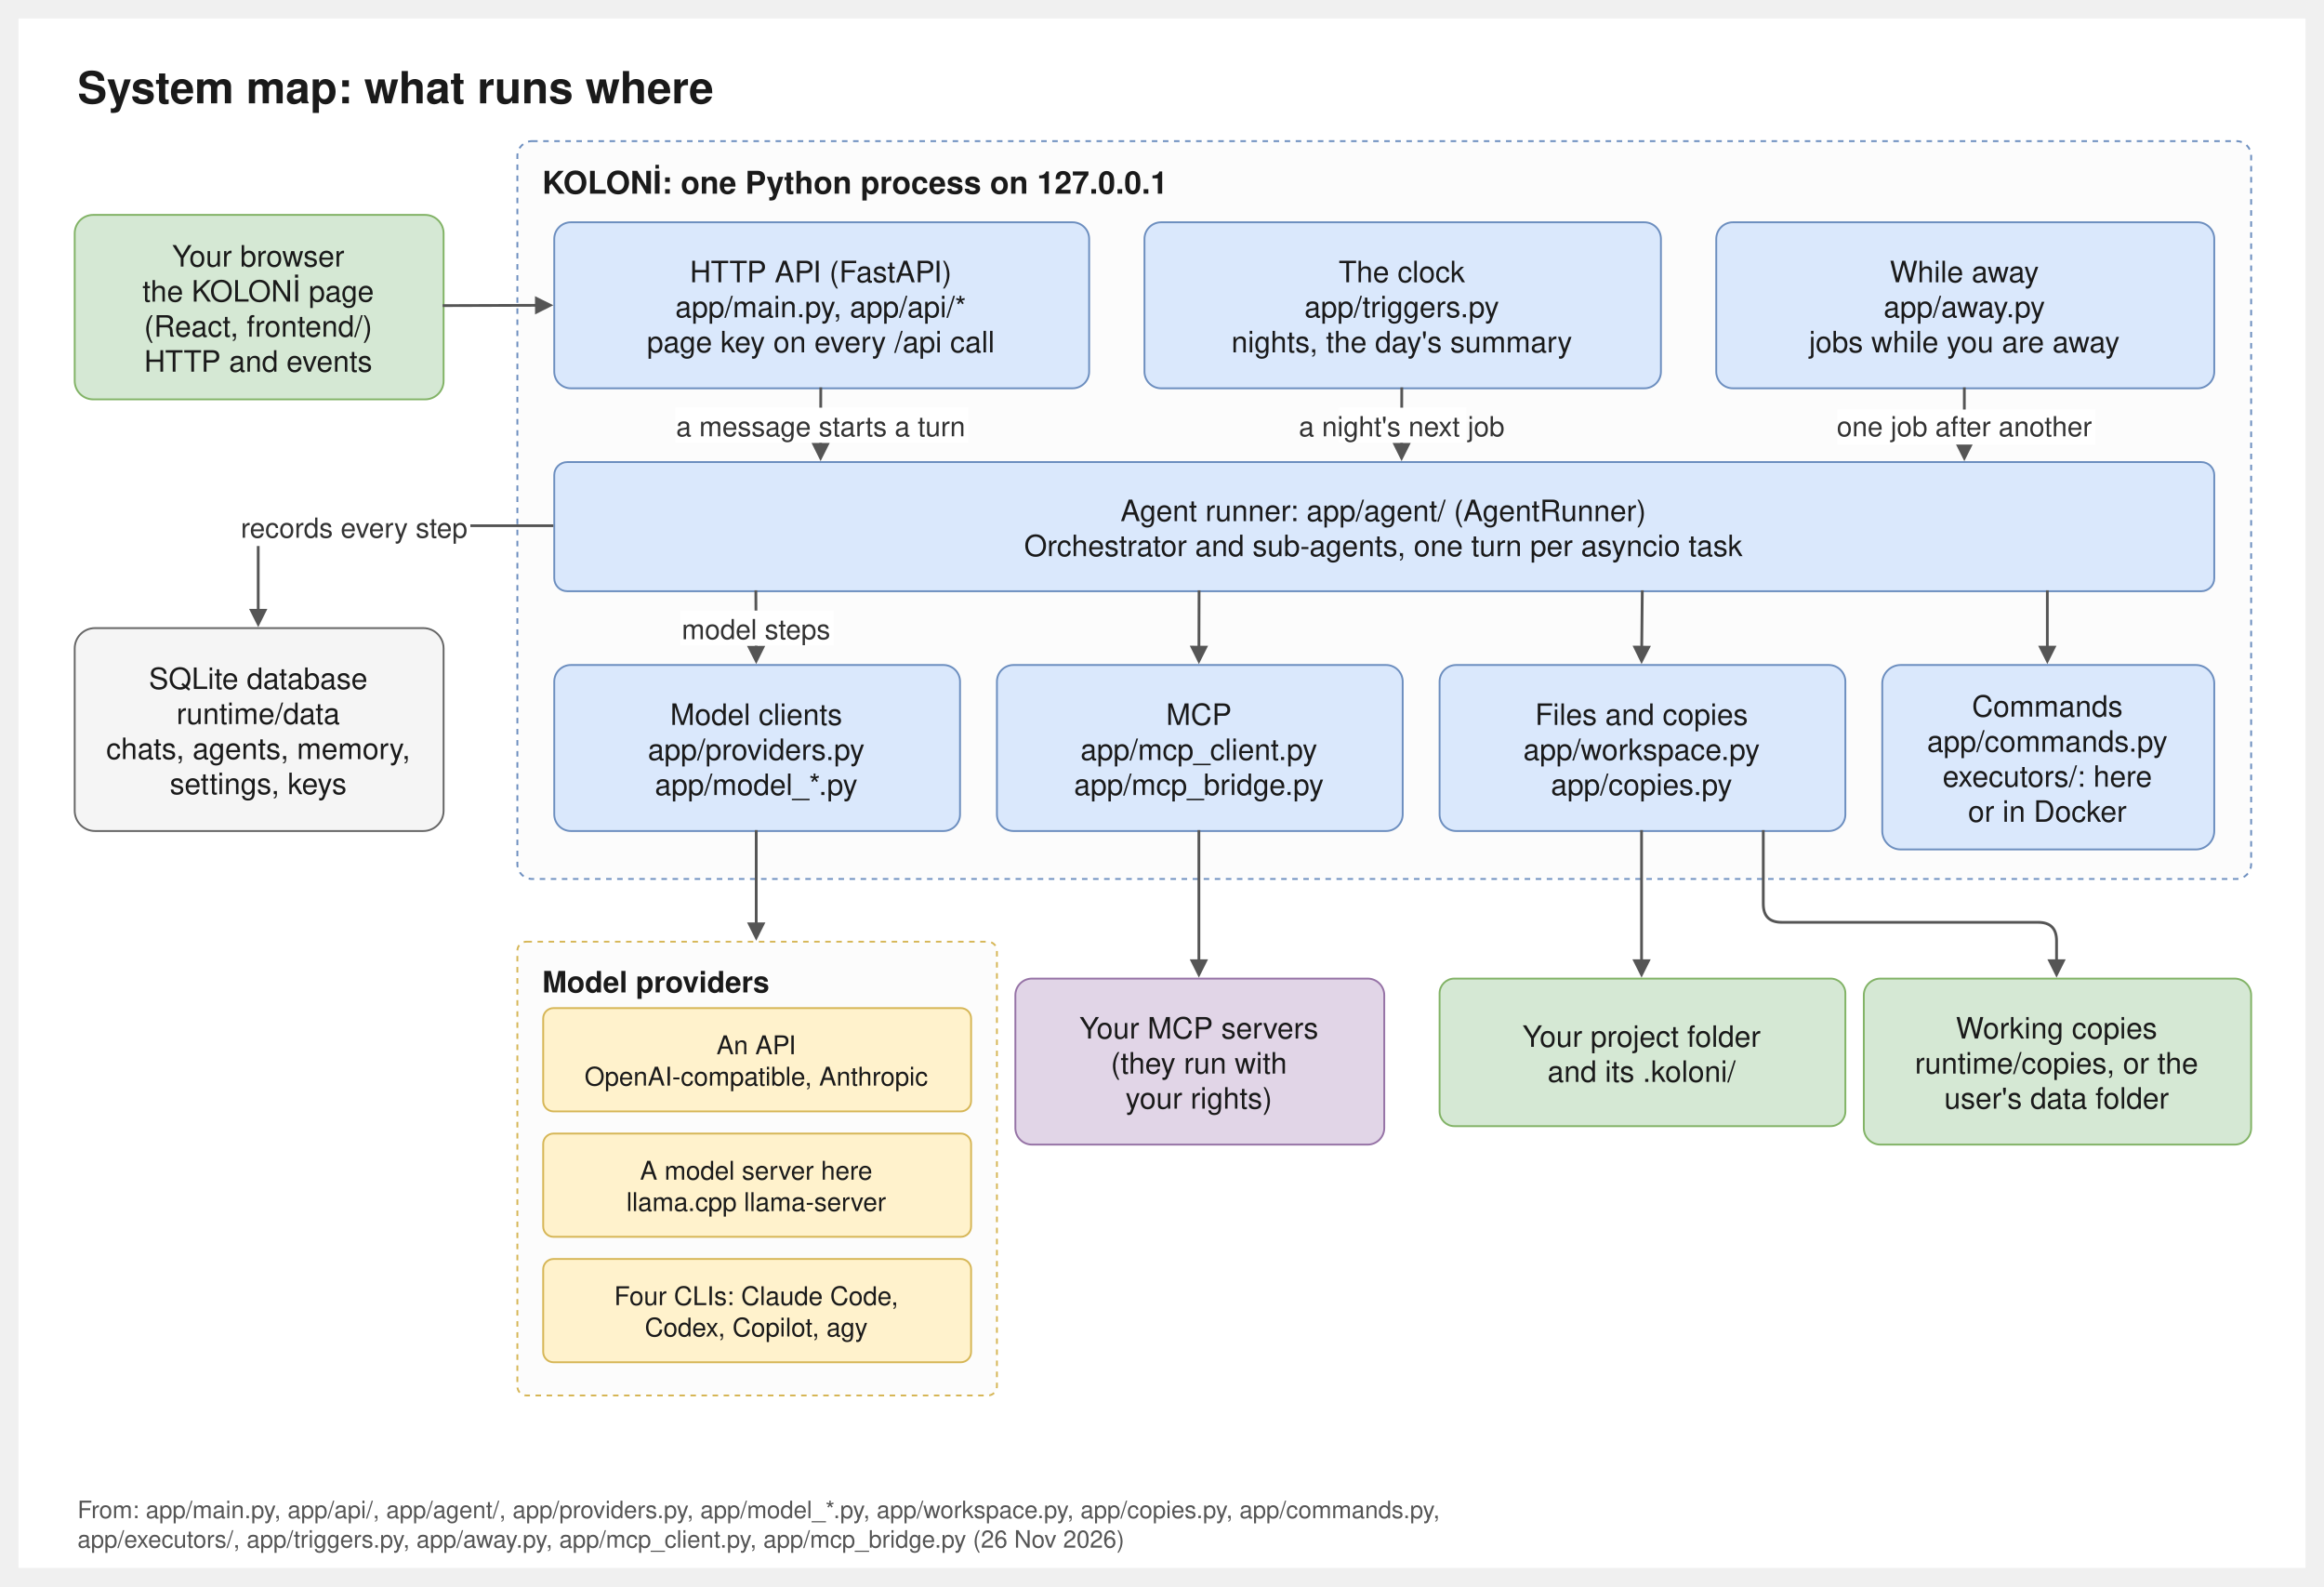
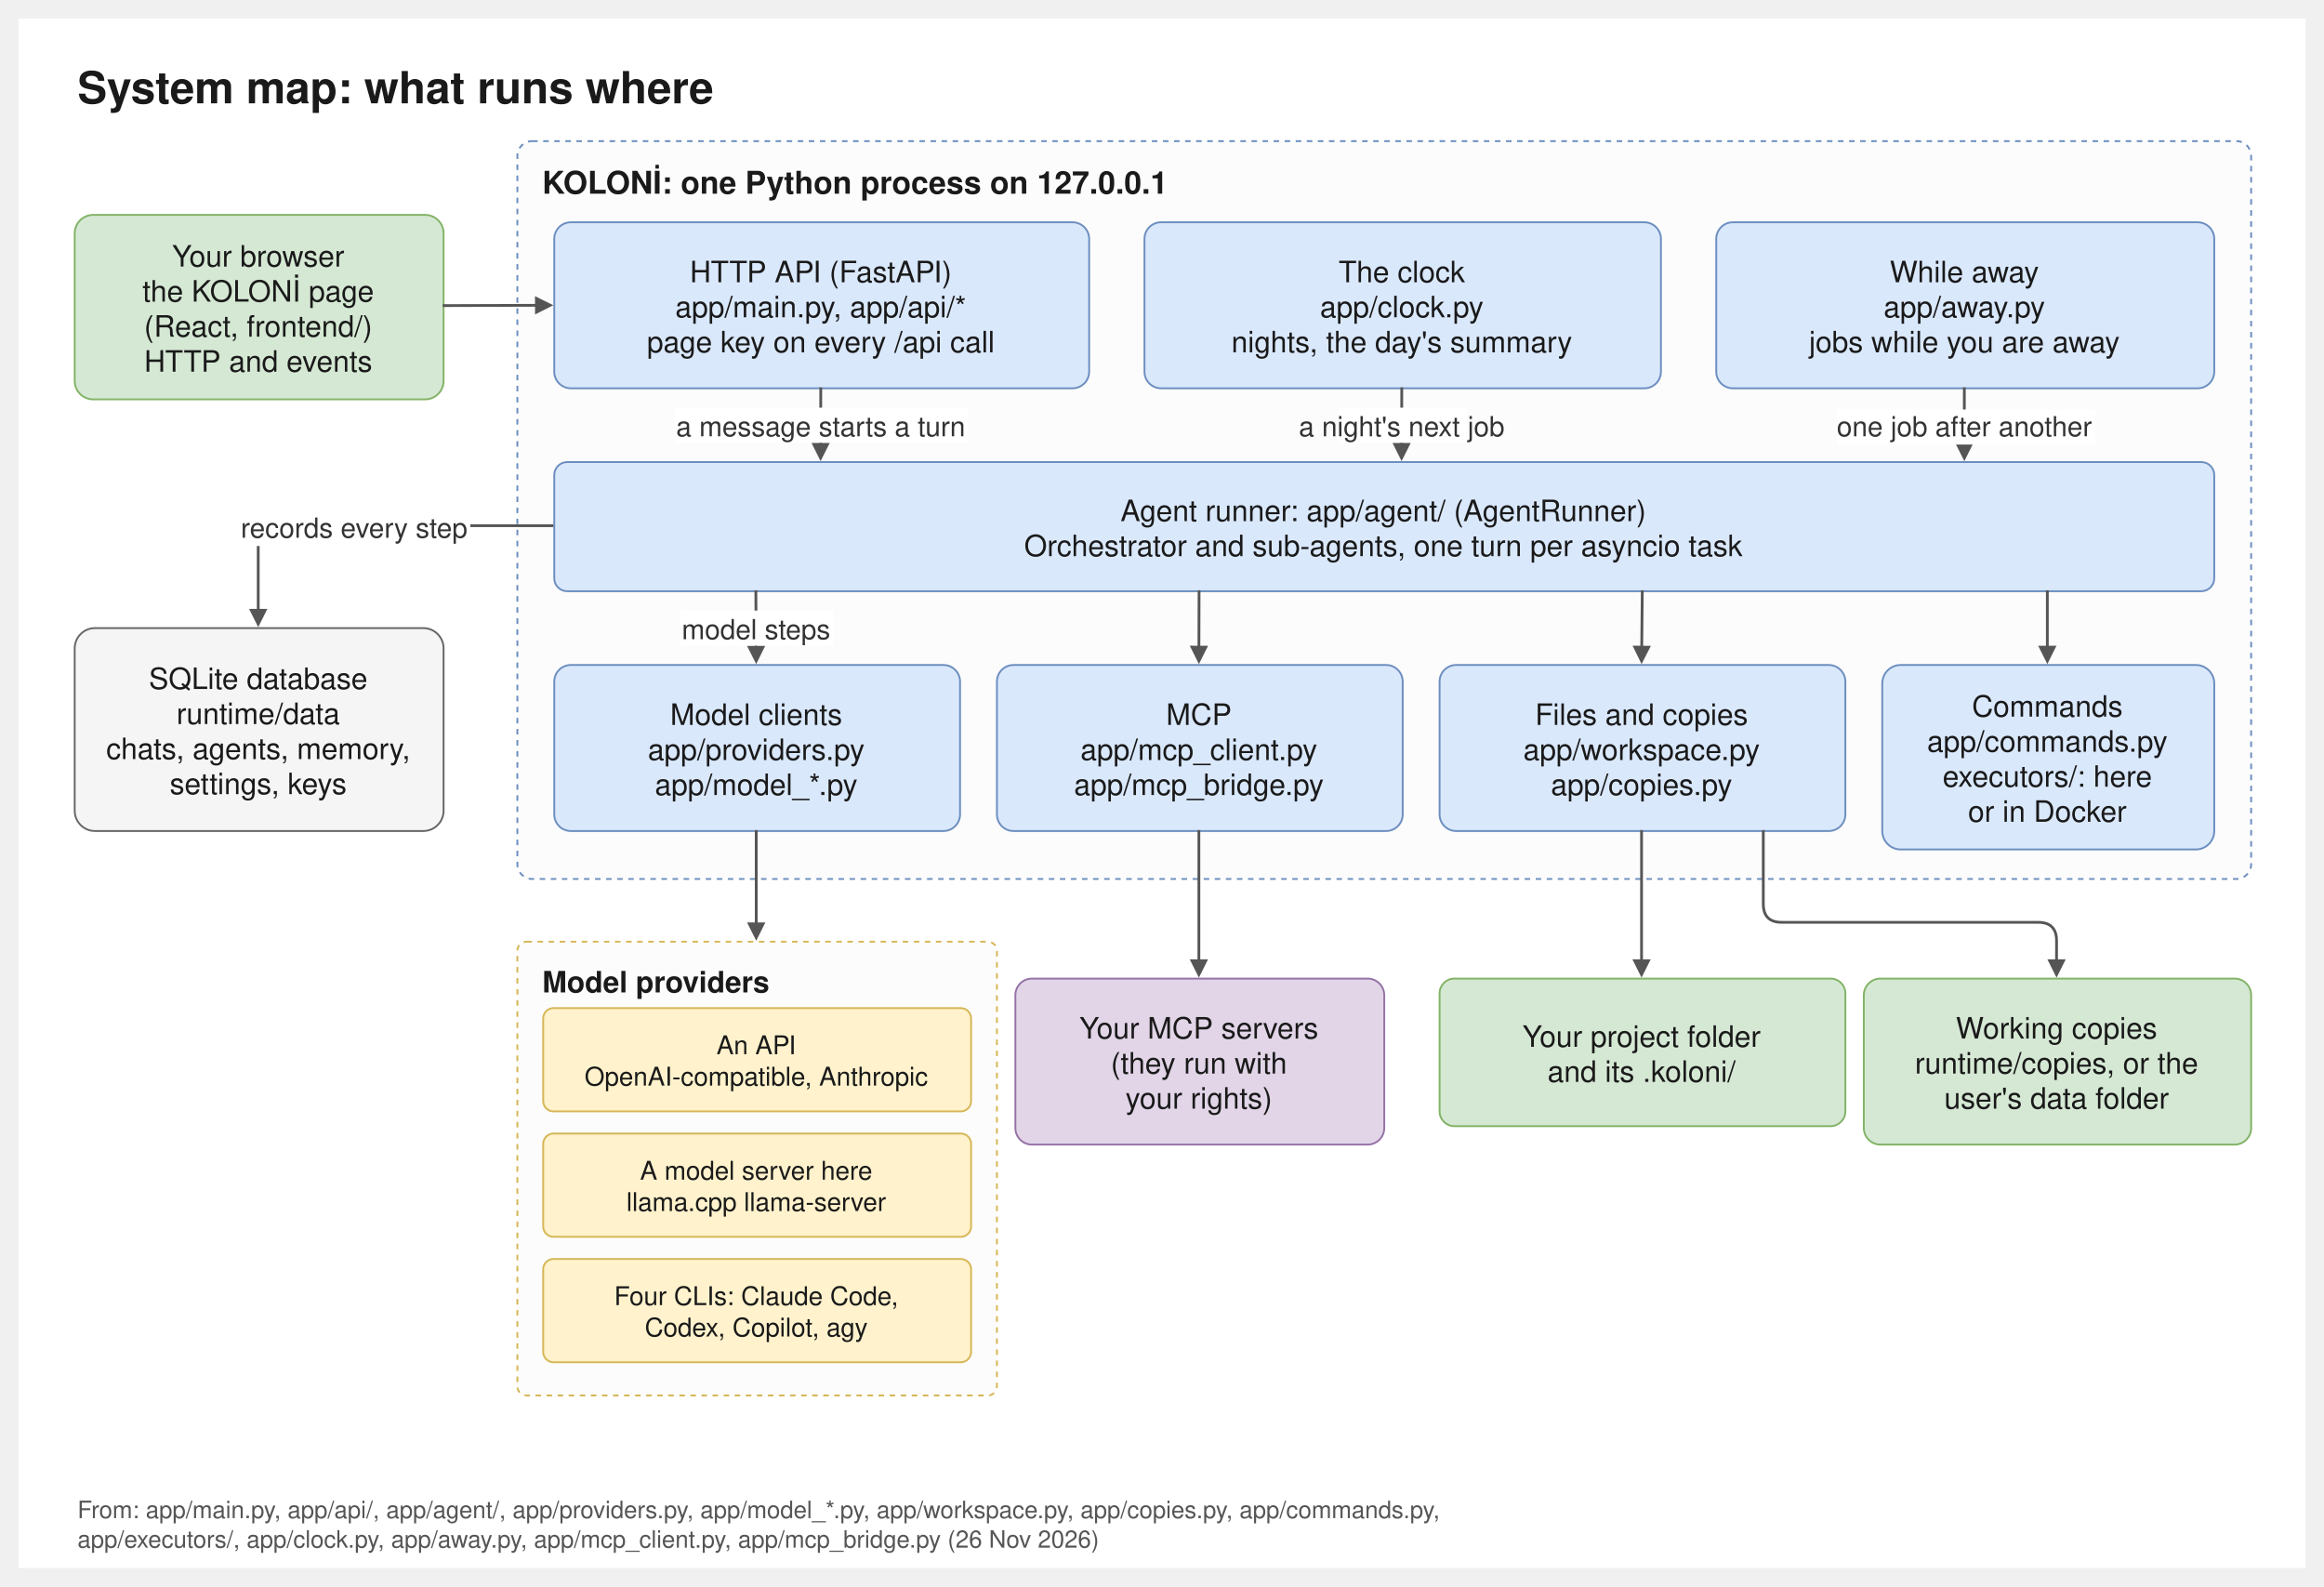
<svg xmlns="http://www.w3.org/2000/svg" style="background: transparent; background-color: transparent;" version="1.1" width="1260px" height="860px" viewBox="0 0 1260 860">
  <defs />
  <g>
    <g data-cell-id="0">
      <g data-cell-id="1">
        <g data-cell-id="backdrop">
          <g>
            <rect x="10" y="10" width="1240" height="840" fill="#ffffff" stroke="none" pointer-events="all" style="fill: light-dark(rgb(255, 255, 255), rgb(18, 18, 18));" />
          </g>
        </g>
        <g data-cell-id="title">
          <g>
            <rect x="40" y="26" width="1180" height="36" fill="none" stroke="none" pointer-events="all" />
          </g>
          <g>
            <g fill="#1a1a1a" font-family="Helvetica" font-weight="bold" text-anchor="start" font-size="24px" style="fill: light-dark(rgb(26, 26, 26), rgb(215, 215, 215));">
              <text x="42" y="56">System map: what runs where</text>
            </g>
          </g>
        </g>
        <g data-cell-id="page">
          <g transform="translate(0.5,0.5)">
            <rect x="40" y="116" width="200" height="100" rx="10" ry="10" fill="#d5e8d4" stroke="#82b366" pointer-events="all" style="fill: light-dark(rgb(213, 232, 212), rgb(31, 47, 30)); stroke: light-dark(rgb(130, 179, 102), rgb(68, 110, 44));" />
          </g>
          <g>
            <g fill="#1a1a1a" font-family="Helvetica" text-anchor="middle" font-size="16px" style="fill: light-dark(rgb(26, 26, 26), rgb(215, 215, 215));">
              <text x="140" y="144.5">Your browser</text>
              <text x="140" y="163.5">the KOLONİ page</text>
              <text x="140" y="182.5">(React, frontend/)</text>
              <text x="140" y="201.5">HTTP and events</text>
            </g>
          </g>
        </g>
        <g data-cell-id="db">
          <g transform="translate(0.5,0.5)">
            <rect x="40" y="340" width="200" height="110" rx="11" ry="11" fill="#f5f5f5" stroke="#666666" pointer-events="all" style="fill: light-dark(rgb(245, 245, 245), rgb(26, 26, 26)); stroke: light-dark(rgb(102, 102, 102), rgb(149, 149, 149));" />
          </g>
          <g>
            <g fill="#1a1a1a" font-family="Helvetica" text-anchor="middle" font-size="16px" style="fill: light-dark(rgb(26, 26, 26), rgb(215, 215, 215));">
              <text x="140" y="373.5">SQLite database</text>
              <text x="140" y="392.5">runtime/data</text>
              <text x="140" y="411.5">chats, agents, memory,</text>
              <text x="140" y="430.5">settings, keys</text>
            </g>
          </g>
        </g>
        <g data-cell-id="proc">
          <g transform="translate(0.5,0.5)">
            <rect x="280" y="76" width="940" height="400" rx="8" ry="8" fill="#fcfcfc" stroke="#6c8ebf" stroke-dasharray="3 3" pointer-events="all" style="fill: light-dark(rgb(252, 252, 252), rgb(20, 20, 20)); stroke: light-dark(rgb(108, 142, 191), rgb(92, 121, 163));" />
          </g>
          <g>
            <g fill="#1a1a1a" font-family="Helvetica" font-weight="bold" text-anchor="start" font-size="17px" style="fill: light-dark(rgb(26, 26, 26), rgb(215, 215, 215));">
              <text x="294" y="105">KOLONİ: one Python process on 127.0.0.1</text>
            </g>
          </g>
        </g>
        <g data-cell-id="api">
          <g transform="translate(0.5,0.5)">
            <rect x="300" y="120" width="290" height="90" rx="9" ry="9" fill="#dae8fc" stroke="#6c8ebf" pointer-events="all" style="fill: light-dark(rgb(218, 232, 252), rgb(29, 41, 59)); stroke: light-dark(rgb(108, 142, 191), rgb(92, 121, 163));" />
          </g>
          <g>
            <g fill="#1a1a1a" font-family="Helvetica" text-anchor="middle" font-size="16px" style="fill: light-dark(rgb(26, 26, 26), rgb(215, 215, 215));">
              <text x="445" y="153">HTTP API (FastAPI)</text>
              <text x="445" y="172">app/main.py, app/api/*</text>
              <text x="445" y="191">page key on every /api call</text>
            </g>
          </g>
        </g>
        <g data-cell-id="trig">
          <g transform="translate(0.5,0.5)">
            <rect x="620" y="120" width="280" height="90" rx="9" ry="9" fill="#dae8fc" stroke="#6c8ebf" pointer-events="all" style="fill: light-dark(rgb(218, 232, 252), rgb(29, 41, 59)); stroke: light-dark(rgb(108, 142, 191), rgb(92, 121, 163));" />
          </g>
          <g>
            <g fill="#1a1a1a" font-family="Helvetica" text-anchor="middle" font-size="16px" style="fill: light-dark(rgb(26, 26, 26), rgb(215, 215, 215));">
              <text x="760" y="153">The clock</text>
-               <text x="760" y="172">app/triggers.py</text>
+               <text x="760" y="172">app/clock.py</text>
              <text x="760" y="191">nights, the day's summary</text>
            </g>
          </g>
        </g>
        <g data-cell-id="night">
          <g transform="translate(0.5,0.5)">
            <rect x="930" y="120" width="270" height="90" rx="9" ry="9" fill="#dae8fc" stroke="#6c8ebf" pointer-events="all" style="fill: light-dark(rgb(218, 232, 252), rgb(29, 41, 59)); stroke: light-dark(rgb(108, 142, 191), rgb(92, 121, 163));" />
          </g>
          <g>
            <g fill="#1a1a1a" font-family="Helvetica" text-anchor="middle" font-size="16px" style="fill: light-dark(rgb(26, 26, 26), rgb(215, 215, 215));">
              <text x="1065" y="153">While away</text>
              <text x="1065" y="172">app/away.py</text>
              <text x="1065" y="191">jobs while you are away</text>
            </g>
          </g>
        </g>
        <g data-cell-id="run">
          <g transform="translate(0.5,0.5)">
            <rect x="300" y="250" width="900" height="70" rx="7" ry="7" fill="#dae8fc" stroke="#6c8ebf" pointer-events="all" style="fill: light-dark(rgb(218, 232, 252), rgb(29, 41, 59)); stroke: light-dark(rgb(108, 142, 191), rgb(92, 121, 163));" />
          </g>
          <g>
            <g fill="#1a1a1a" font-family="Helvetica" text-anchor="middle" font-size="16px" style="fill: light-dark(rgb(26, 26, 26), rgb(215, 215, 215));">
              <text x="750" y="282.5">Agent runner: app/agent/ (AgentRunner)</text>
              <text x="750" y="301.5">Orchestrator and sub-agents, one turn per asyncio task</text>
            </g>
          </g>
        </g>
        <g data-cell-id="models">
          <g transform="translate(0.5,0.5)">
            <rect x="300" y="360" width="220" height="90" rx="9" ry="9" fill="#dae8fc" stroke="#6c8ebf" pointer-events="all" style="fill: light-dark(rgb(218, 232, 252), rgb(29, 41, 59)); stroke: light-dark(rgb(108, 142, 191), rgb(92, 121, 163));" />
          </g>
          <g>
            <g fill="#1a1a1a" font-family="Helvetica" text-anchor="middle" font-size="16px" style="fill: light-dark(rgb(26, 26, 26), rgb(215, 215, 215));">
              <text x="410" y="393">Model clients</text>
              <text x="410" y="412">app/providers.py</text>
              <text x="410" y="431">app/model_*.py</text>
            </g>
          </g>
        </g>
        <g data-cell-id="mcp">
          <g transform="translate(0.5,0.5)">
            <rect x="540" y="360" width="220" height="90" rx="9" ry="9" fill="#dae8fc" stroke="#6c8ebf" pointer-events="all" style="fill: light-dark(rgb(218, 232, 252), rgb(29, 41, 59)); stroke: light-dark(rgb(108, 142, 191), rgb(92, 121, 163));" />
          </g>
          <g>
            <g fill="#1a1a1a" font-family="Helvetica" text-anchor="middle" font-size="16px" style="fill: light-dark(rgb(26, 26, 26), rgb(215, 215, 215));">
              <text x="650" y="393">MCP</text>
              <text x="650" y="412">app/mcp_client.py</text>
              <text x="650" y="431">app/mcp_bridge.py</text>
            </g>
          </g>
        </g>
        <g data-cell-id="ws">
          <g transform="translate(0.5,0.5)">
            <rect x="780" y="360" width="220" height="90" rx="9" ry="9" fill="#dae8fc" stroke="#6c8ebf" pointer-events="all" style="fill: light-dark(rgb(218, 232, 252), rgb(29, 41, 59)); stroke: light-dark(rgb(108, 142, 191), rgb(92, 121, 163));" />
          </g>
          <g>
            <g fill="#1a1a1a" font-family="Helvetica" text-anchor="middle" font-size="16px" style="fill: light-dark(rgb(26, 26, 26), rgb(215, 215, 215));">
              <text x="890" y="393">Files and copies</text>
              <text x="890" y="412">app/workspace.py</text>
              <text x="890" y="431">app/copies.py</text>
            </g>
          </g>
        </g>
        <g data-cell-id="cmd">
          <g transform="translate(0.5,0.5)">
            <rect x="1020" y="360" width="180" height="100" rx="10" ry="10" fill="#dae8fc" stroke="#6c8ebf" pointer-events="all" style="fill: light-dark(rgb(218, 232, 252), rgb(29, 41, 59)); stroke: light-dark(rgb(108, 142, 191), rgb(92, 121, 163));" />
          </g>
          <g>
            <g fill="#1a1a1a" font-family="Helvetica" text-anchor="middle" font-size="16px" style="fill: light-dark(rgb(26, 26, 26), rgb(215, 215, 215));">
              <text x="1110" y="388.5">Commands</text>
              <text x="1110" y="407.5">app/commands.py</text>
              <text x="1110" y="426.5">executors/: here</text>
              <text x="1110" y="445.5">or in Docker</text>
            </g>
          </g>
        </g>
        <g data-cell-id="prov">
          <g transform="translate(0.5,0.5)">
            <rect x="280" y="510" width="260" height="246" rx="4.92" ry="4.92" fill="#fcfcfc" stroke="#d6b656" stroke-dasharray="3 3" pointer-events="all" style="fill: light-dark(rgb(252, 252, 252), rgb(20, 20, 20)); stroke: light-dark(rgb(214, 182, 86), rgb(109, 81, 0));" />
          </g>
          <g>
            <g fill="#1a1a1a" font-family="Helvetica" font-weight="bold" text-anchor="start" font-size="16px" style="fill: light-dark(rgb(26, 26, 26), rgb(215, 215, 215));">
              <text x="294" y="538">Model providers</text>
            </g>
          </g>
        </g>
        <g data-cell-id="p_api">
          <g transform="translate(0.5,0.5)">
            <rect x="294" y="546" width="232" height="56" rx="5.6" ry="5.6" fill="#fff2cc" stroke="#d6b656" pointer-events="all" style="fill: light-dark(rgb(255, 242, 204), rgb(40, 29, 0)); stroke: light-dark(rgb(214, 182, 86), rgb(109, 81, 0));" />
          </g>
          <g>
            <g fill="#1a1a1a" font-family="Helvetica" text-anchor="middle" font-size="14px" style="fill: light-dark(rgb(26, 26, 26), rgb(215, 215, 215));">
              <text x="410" y="571.5">An API</text>
              <text x="410" y="588.5">OpenAI-compatible, Anthropic</text>
            </g>
          </g>
        </g>
        <g data-cell-id="p_local">
          <g transform="translate(0.5,0.5)">
            <rect x="294" y="614" width="232" height="56" rx="5.6" ry="5.6" fill="#fff2cc" stroke="#d6b656" pointer-events="all" style="fill: light-dark(rgb(255, 242, 204), rgb(40, 29, 0)); stroke: light-dark(rgb(214, 182, 86), rgb(109, 81, 0));" />
          </g>
          <g>
            <g fill="#1a1a1a" font-family="Helvetica" text-anchor="middle" font-size="14px" style="fill: light-dark(rgb(26, 26, 26), rgb(215, 215, 215));">
              <text x="410" y="639.5">A model server here</text>
              <text x="410" y="656.5">llama.cpp llama-server</text>
            </g>
          </g>
        </g>
        <g data-cell-id="p_cli">
          <g transform="translate(0.5,0.5)">
            <rect x="294" y="682" width="232" height="56" rx="5.6" ry="5.6" fill="#fff2cc" stroke="#d6b656" pointer-events="all" style="fill: light-dark(rgb(255, 242, 204), rgb(40, 29, 0)); stroke: light-dark(rgb(214, 182, 86), rgb(109, 81, 0));" />
          </g>
          <g>
            <g fill="#1a1a1a" font-family="Helvetica" text-anchor="middle" font-size="14px" style="fill: light-dark(rgb(26, 26, 26), rgb(215, 215, 215));">
              <text x="410" y="707.5">Four CLIs: Claude Code,</text>
              <text x="410" y="724.5">Codex, Copilot, agy</text>
            </g>
          </g>
        </g>
        <g data-cell-id="srv">
          <g transform="translate(0.5,0.5)">
            <rect x="550" y="530" width="200" height="90" rx="9" ry="9" fill="#e1d5e7" stroke="#9673a6" pointer-events="all" style="fill: light-dark(rgb(225, 213, 231), rgb(57, 47, 63)); stroke: light-dark(rgb(150, 115, 166), rgb(149, 119, 163));" />
          </g>
          <g>
            <g fill="#1a1a1a" font-family="Helvetica" text-anchor="middle" font-size="16px" style="fill: light-dark(rgb(26, 26, 26), rgb(215, 215, 215));">
              <text x="650" y="563">Your MCP servers</text>
              <text x="650" y="582">(they run with</text>
              <text x="650" y="601">your rights)</text>
            </g>
          </g>
        </g>
        <g data-cell-id="proj">
          <g transform="translate(0.5,0.5)">
            <rect x="780" y="530" width="220" height="80" rx="8" ry="8" fill="#d5e8d4" stroke="#82b366" pointer-events="all" style="fill: light-dark(rgb(213, 232, 212), rgb(31, 47, 30)); stroke: light-dark(rgb(130, 179, 102), rgb(68, 110, 44));" />
          </g>
          <g>
            <g fill="#1a1a1a" font-family="Helvetica" text-anchor="middle" font-size="16px" style="fill: light-dark(rgb(26, 26, 26), rgb(215, 215, 215));">
              <text x="890" y="567.5">Your project folder</text>
              <text x="890" y="586.5">and its .koloni/</text>
            </g>
          </g>
        </g>
        <g data-cell-id="copies">
          <g transform="translate(0.5,0.5)">
            <rect x="1010" y="530" width="210" height="90" rx="9" ry="9" fill="#d5e8d4" stroke="#82b366" pointer-events="all" style="fill: light-dark(rgb(213, 232, 212), rgb(31, 47, 30)); stroke: light-dark(rgb(130, 179, 102), rgb(68, 110, 44));" />
          </g>
          <g>
            <g fill="#1a1a1a" font-family="Helvetica" text-anchor="middle" font-size="16px" style="fill: light-dark(rgb(26, 26, 26), rgb(215, 215, 215));">
              <text x="1115" y="563">Working copies</text>
              <text x="1115" y="582">runtime/copies, or the</text>
              <text x="1115" y="601">user's data folder</text>
            </g>
          </g>
        </g>
        <g data-cell-id="e20">
          <g>
            <path d="M 240 165.67 L 290.82 165.51" fill="none" stroke="#555555" stroke-width="1.5" stroke-miterlimit="10" pointer-events="stroke" style="stroke: light-dark(rgb(85, 85, 85), rgb(164, 164, 164));" />
            <path d="M 298.32 165.48 L 290.84 169.26 L 290.81 161.76 Z" fill="#555555" stroke="#555555" stroke-width="1.5" stroke-miterlimit="10" pointer-events="all" style="fill: light-dark(rgb(85, 85, 85), rgb(164, 164, 164)); stroke: light-dark(rgb(85, 85, 85), rgb(164, 164, 164));" />
          </g>
        </g>
        <g data-cell-id="e21">
          <g>
            <path d="M 445 210 L 444.92 240.82" fill="none" stroke="#555555" stroke-width="1.5" stroke-miterlimit="10" pointer-events="stroke" style="stroke: light-dark(rgb(85, 85, 85), rgb(164, 164, 164));" />
            <path d="M 444.9 248.32 L 441.17 240.81 L 448.67 240.83 Z" fill="#555555" stroke="#555555" stroke-width="1.5" stroke-miterlimit="10" pointer-events="all" style="fill: light-dark(rgb(85, 85, 85), rgb(164, 164, 164)); stroke: light-dark(rgb(85, 85, 85), rgb(164, 164, 164));" />
          </g>
          <g>
            <g fill="#333333" font-family="Helvetica" text-anchor="middle" font-size="15px" style="fill: light-dark(rgb(51, 51, 51), rgb(193, 193, 193));">
              <rect fill="#ffffff" stroke="none" x="366" y="221" width="159" height="19" stroke-width="0" style="fill: light-dark(rgb(255, 255, 255), rgb(18, 18, 18));" />
              <text x="444.95" y="236.5">a message starts a turn</text>
            </g>
          </g>
        </g>
        <g data-cell-id="e22">
          <g>
            <path d="M 760 210 L 759.92 240.82" fill="none" stroke="#555555" stroke-width="1.5" stroke-miterlimit="10" pointer-events="stroke" style="stroke: light-dark(rgb(85, 85, 85), rgb(164, 164, 164));" />
            <path d="M 759.9 248.32 L 756.17 240.81 L 763.67 240.83 Z" fill="#555555" stroke="#555555" stroke-width="1.5" stroke-miterlimit="10" pointer-events="all" style="fill: light-dark(rgb(85, 85, 85), rgb(164, 164, 164)); stroke: light-dark(rgb(85, 85, 85), rgb(164, 164, 164));" />
          </g>
          <g>
            <g fill="#333333" font-family="Helvetica" text-anchor="middle" font-size="15px" style="fill: light-dark(rgb(51, 51, 51), rgb(193, 193, 193));">
              <rect fill="#ffffff" stroke="none" x="726" y="221" width="69" height="19" stroke-width="0" style="fill: light-dark(rgb(255, 255, 255), rgb(18, 18, 18));" />
              <text x="759.95" y="236.5">a night's next job</text>
            </g>
          </g>
        </g>
        <g data-cell-id="e23">
          <g>
            <path d="M 1065 210 L 1065 240.82" fill="none" stroke="#555555" stroke-width="1.5" stroke-miterlimit="10" pointer-events="stroke" style="stroke: light-dark(rgb(85, 85, 85), rgb(164, 164, 164));" />
            <path d="M 1065 248.32 L 1061.25 240.82 L 1068.75 240.82 Z" fill="#555555" stroke="#555555" stroke-width="1.5" stroke-miterlimit="10" pointer-events="all" style="fill: light-dark(rgb(85, 85, 85), rgb(164, 164, 164)); stroke: light-dark(rgb(85, 85, 85), rgb(164, 164, 164));" />
          </g>
          <g>
            <g fill="#333333" font-family="Helvetica" text-anchor="middle" font-size="15px" style="fill: light-dark(rgb(51, 51, 51), rgb(193, 193, 193));">
              <rect fill="#ffffff" stroke="none" x="996" y="222" width="140" height="19" stroke-width="0" style="fill: light-dark(rgb(255, 255, 255), rgb(18, 18, 18));" />
              <text x="1065" y="236.5">one job after another</text>
            </g>
          </g>
        </g>
        <g data-cell-id="e24">
          <g>
            <path d="M 300 285 L 150 285 Q 140 285 140 295 L 140 330.82" fill="none" stroke="#555555" stroke-width="1.5" stroke-miterlimit="10" pointer-events="stroke" style="stroke: light-dark(rgb(85, 85, 85), rgb(164, 164, 164));" />
            <path d="M 140 338.32 L 136.25 330.82 L 143.75 330.82 Z" fill="#555555" stroke="#555555" stroke-width="1.5" stroke-miterlimit="10" pointer-events="all" style="fill: light-dark(rgb(85, 85, 85), rgb(164, 164, 164)); stroke: light-dark(rgb(85, 85, 85), rgb(164, 164, 164));" />
          </g>
          <g>
            <g fill="#333333" font-family="Helvetica" text-anchor="middle" font-size="15px" style="fill: light-dark(rgb(51, 51, 51), rgb(193, 193, 193));">
              <rect fill="#ffffff" stroke="none" x="130" y="277" width="125" height="19" stroke-width="0" style="fill: light-dark(rgb(255, 255, 255), rgb(18, 18, 18));" />
              <text x="192" y="291.5">records every step</text>
            </g>
          </g>
        </g>
        <g data-cell-id="e25">
          <g>
            <path d="M 409.8 320 L 409.95 350.82" fill="none" stroke="#555555" stroke-width="1.5" stroke-miterlimit="10" pointer-events="stroke" style="stroke: light-dark(rgb(85, 85, 85), rgb(164, 164, 164));" />
            <path d="M 409.99 358.32 L 406.2 350.84 L 413.7 350.8 Z" fill="#555555" stroke="#555555" stroke-width="1.5" stroke-miterlimit="10" pointer-events="all" style="fill: light-dark(rgb(85, 85, 85), rgb(164, 164, 164)); stroke: light-dark(rgb(85, 85, 85), rgb(164, 164, 164));" />
          </g>
          <g>
            <g fill="#333333" font-family="Helvetica" text-anchor="middle" font-size="15px" style="fill: light-dark(rgb(51, 51, 51), rgb(193, 193, 193));">
              <rect fill="#ffffff" stroke="none" x="369" y="331" width="83" height="19" stroke-width="0" style="fill: light-dark(rgb(255, 255, 255), rgb(18, 18, 18));" />
              <text x="409.9" y="346.5">model steps</text>
            </g>
          </g>
        </g>
        <g data-cell-id="e26">
          <g>
            <path d="M 650.1 320 L 650.02 350.82" fill="none" stroke="#555555" stroke-width="1.5" stroke-miterlimit="10" pointer-events="stroke" style="stroke: light-dark(rgb(85, 85, 85), rgb(164, 164, 164));" />
            <path d="M 650 358.32 L 646.27 350.81 L 653.77 350.83 Z" fill="#555555" stroke="#555555" stroke-width="1.5" stroke-miterlimit="10" pointer-events="all" style="fill: light-dark(rgb(85, 85, 85), rgb(164, 164, 164)); stroke: light-dark(rgb(85, 85, 85), rgb(164, 164, 164));" />
          </g>
        </g>
        <g data-cell-id="e27">
          <g>
            <path d="M 890.4 320 L 890.09 350.82" fill="none" stroke="#555555" stroke-width="1.5" stroke-miterlimit="10" pointer-events="stroke" style="stroke: light-dark(rgb(85, 85, 85), rgb(164, 164, 164));" />
            <path d="M 890.02 358.32 L 886.34 350.79 L 893.84 350.86 Z" fill="#555555" stroke="#555555" stroke-width="1.5" stroke-miterlimit="10" pointer-events="all" style="fill: light-dark(rgb(85, 85, 85), rgb(164, 164, 164)); stroke: light-dark(rgb(85, 85, 85), rgb(164, 164, 164));" />
          </g>
        </g>
        <g data-cell-id="e28">
          <g>
            <path d="M 1110 320 L 1110 350.82" fill="none" stroke="#555555" stroke-width="1.5" stroke-miterlimit="10" pointer-events="stroke" style="stroke: light-dark(rgb(85, 85, 85), rgb(164, 164, 164));" />
            <path d="M 1110 358.32 L 1106.25 350.82 L 1113.75 350.82 Z" fill="#555555" stroke="#555555" stroke-width="1.5" stroke-miterlimit="10" pointer-events="all" style="fill: light-dark(rgb(85, 85, 85), rgb(164, 164, 164)); stroke: light-dark(rgb(85, 85, 85), rgb(164, 164, 164));" />
          </g>
        </g>
        <g data-cell-id="e29">
          <g>
            <path d="M 410 450 L 410 500.82" fill="none" stroke="#555555" stroke-width="1.5" stroke-miterlimit="10" pointer-events="stroke" style="stroke: light-dark(rgb(85, 85, 85), rgb(164, 164, 164));" />
            <path d="M 410 508.32 L 406.25 500.82 L 413.75 500.82 Z" fill="#555555" stroke="#555555" stroke-width="1.5" stroke-miterlimit="10" pointer-events="all" style="fill: light-dark(rgb(85, 85, 85), rgb(164, 164, 164)); stroke: light-dark(rgb(85, 85, 85), rgb(164, 164, 164));" />
          </g>
        </g>
        <g data-cell-id="e30">
          <g>
            <path d="M 650 450 L 650 520.82" fill="none" stroke="#555555" stroke-width="1.5" stroke-miterlimit="10" pointer-events="stroke" style="stroke: light-dark(rgb(85, 85, 85), rgb(164, 164, 164));" />
            <path d="M 650 528.32 L 646.25 520.82 L 653.75 520.82 Z" fill="#555555" stroke="#555555" stroke-width="1.5" stroke-miterlimit="10" pointer-events="all" style="fill: light-dark(rgb(85, 85, 85), rgb(164, 164, 164)); stroke: light-dark(rgb(85, 85, 85), rgb(164, 164, 164));" />
          </g>
        </g>
        <g data-cell-id="e31">
          <g>
            <path d="M 890 450 L 890 520.82" fill="none" stroke="#555555" stroke-width="1.5" stroke-miterlimit="10" pointer-events="stroke" style="stroke: light-dark(rgb(85, 85, 85), rgb(164, 164, 164));" />
            <path d="M 890 528.32 L 886.25 520.82 L 893.75 520.82 Z" fill="#555555" stroke="#555555" stroke-width="1.5" stroke-miterlimit="10" pointer-events="all" style="fill: light-dark(rgb(85, 85, 85), rgb(164, 164, 164)); stroke: light-dark(rgb(85, 85, 85), rgb(164, 164, 164));" />
          </g>
        </g>
        <g data-cell-id="e32">
          <g>
            <path d="M 956 450 L 956 490 Q 956 500 966 500 L 1105 500 Q 1115 500 1115 510 L 1115 520.82" fill="none" stroke="#555555" stroke-width="1.5" stroke-miterlimit="10" pointer-events="stroke" style="stroke: light-dark(rgb(85, 85, 85), rgb(164, 164, 164));" />
            <path d="M 1115 528.32 L 1111.25 520.82 L 1118.75 520.82 Z" fill="#555555" stroke="#555555" stroke-width="1.5" stroke-miterlimit="10" pointer-events="all" style="fill: light-dark(rgb(85, 85, 85), rgb(164, 164, 164)); stroke: light-dark(rgb(85, 85, 85), rgb(164, 164, 164));" />
          </g>
        </g>
        <g data-cell-id="footer">
          <g>
            <rect x="40" y="804" width="1180" height="40" fill="none" stroke="none" pointer-events="all" />
          </g>
          <g>
            <g fill="#555555" font-family="Helvetica" text-anchor="start" font-size="13px" style="fill: light-dark(rgb(85, 85, 85), rgb(164, 164, 164));">
              <text x="42" y="823">From: app/main.py, app/api/, app/agent/, app/providers.py, app/model_*.py, app/workspace.py, app/copies.py, app/commands.py,</text>
-               <text x="42" y="839">app/executors/, app/triggers.py, app/away.py, app/mcp_client.py, app/mcp_bridge.py (26 Nov 2026)</text>
+               <text x="42" y="839">app/executors/, app/clock.py, app/away.py, app/mcp_client.py, app/mcp_bridge.py (26 Nov 2026)</text>
            </g>
          </g>
        </g>
      </g>
    </g>
  </g>
</svg>
